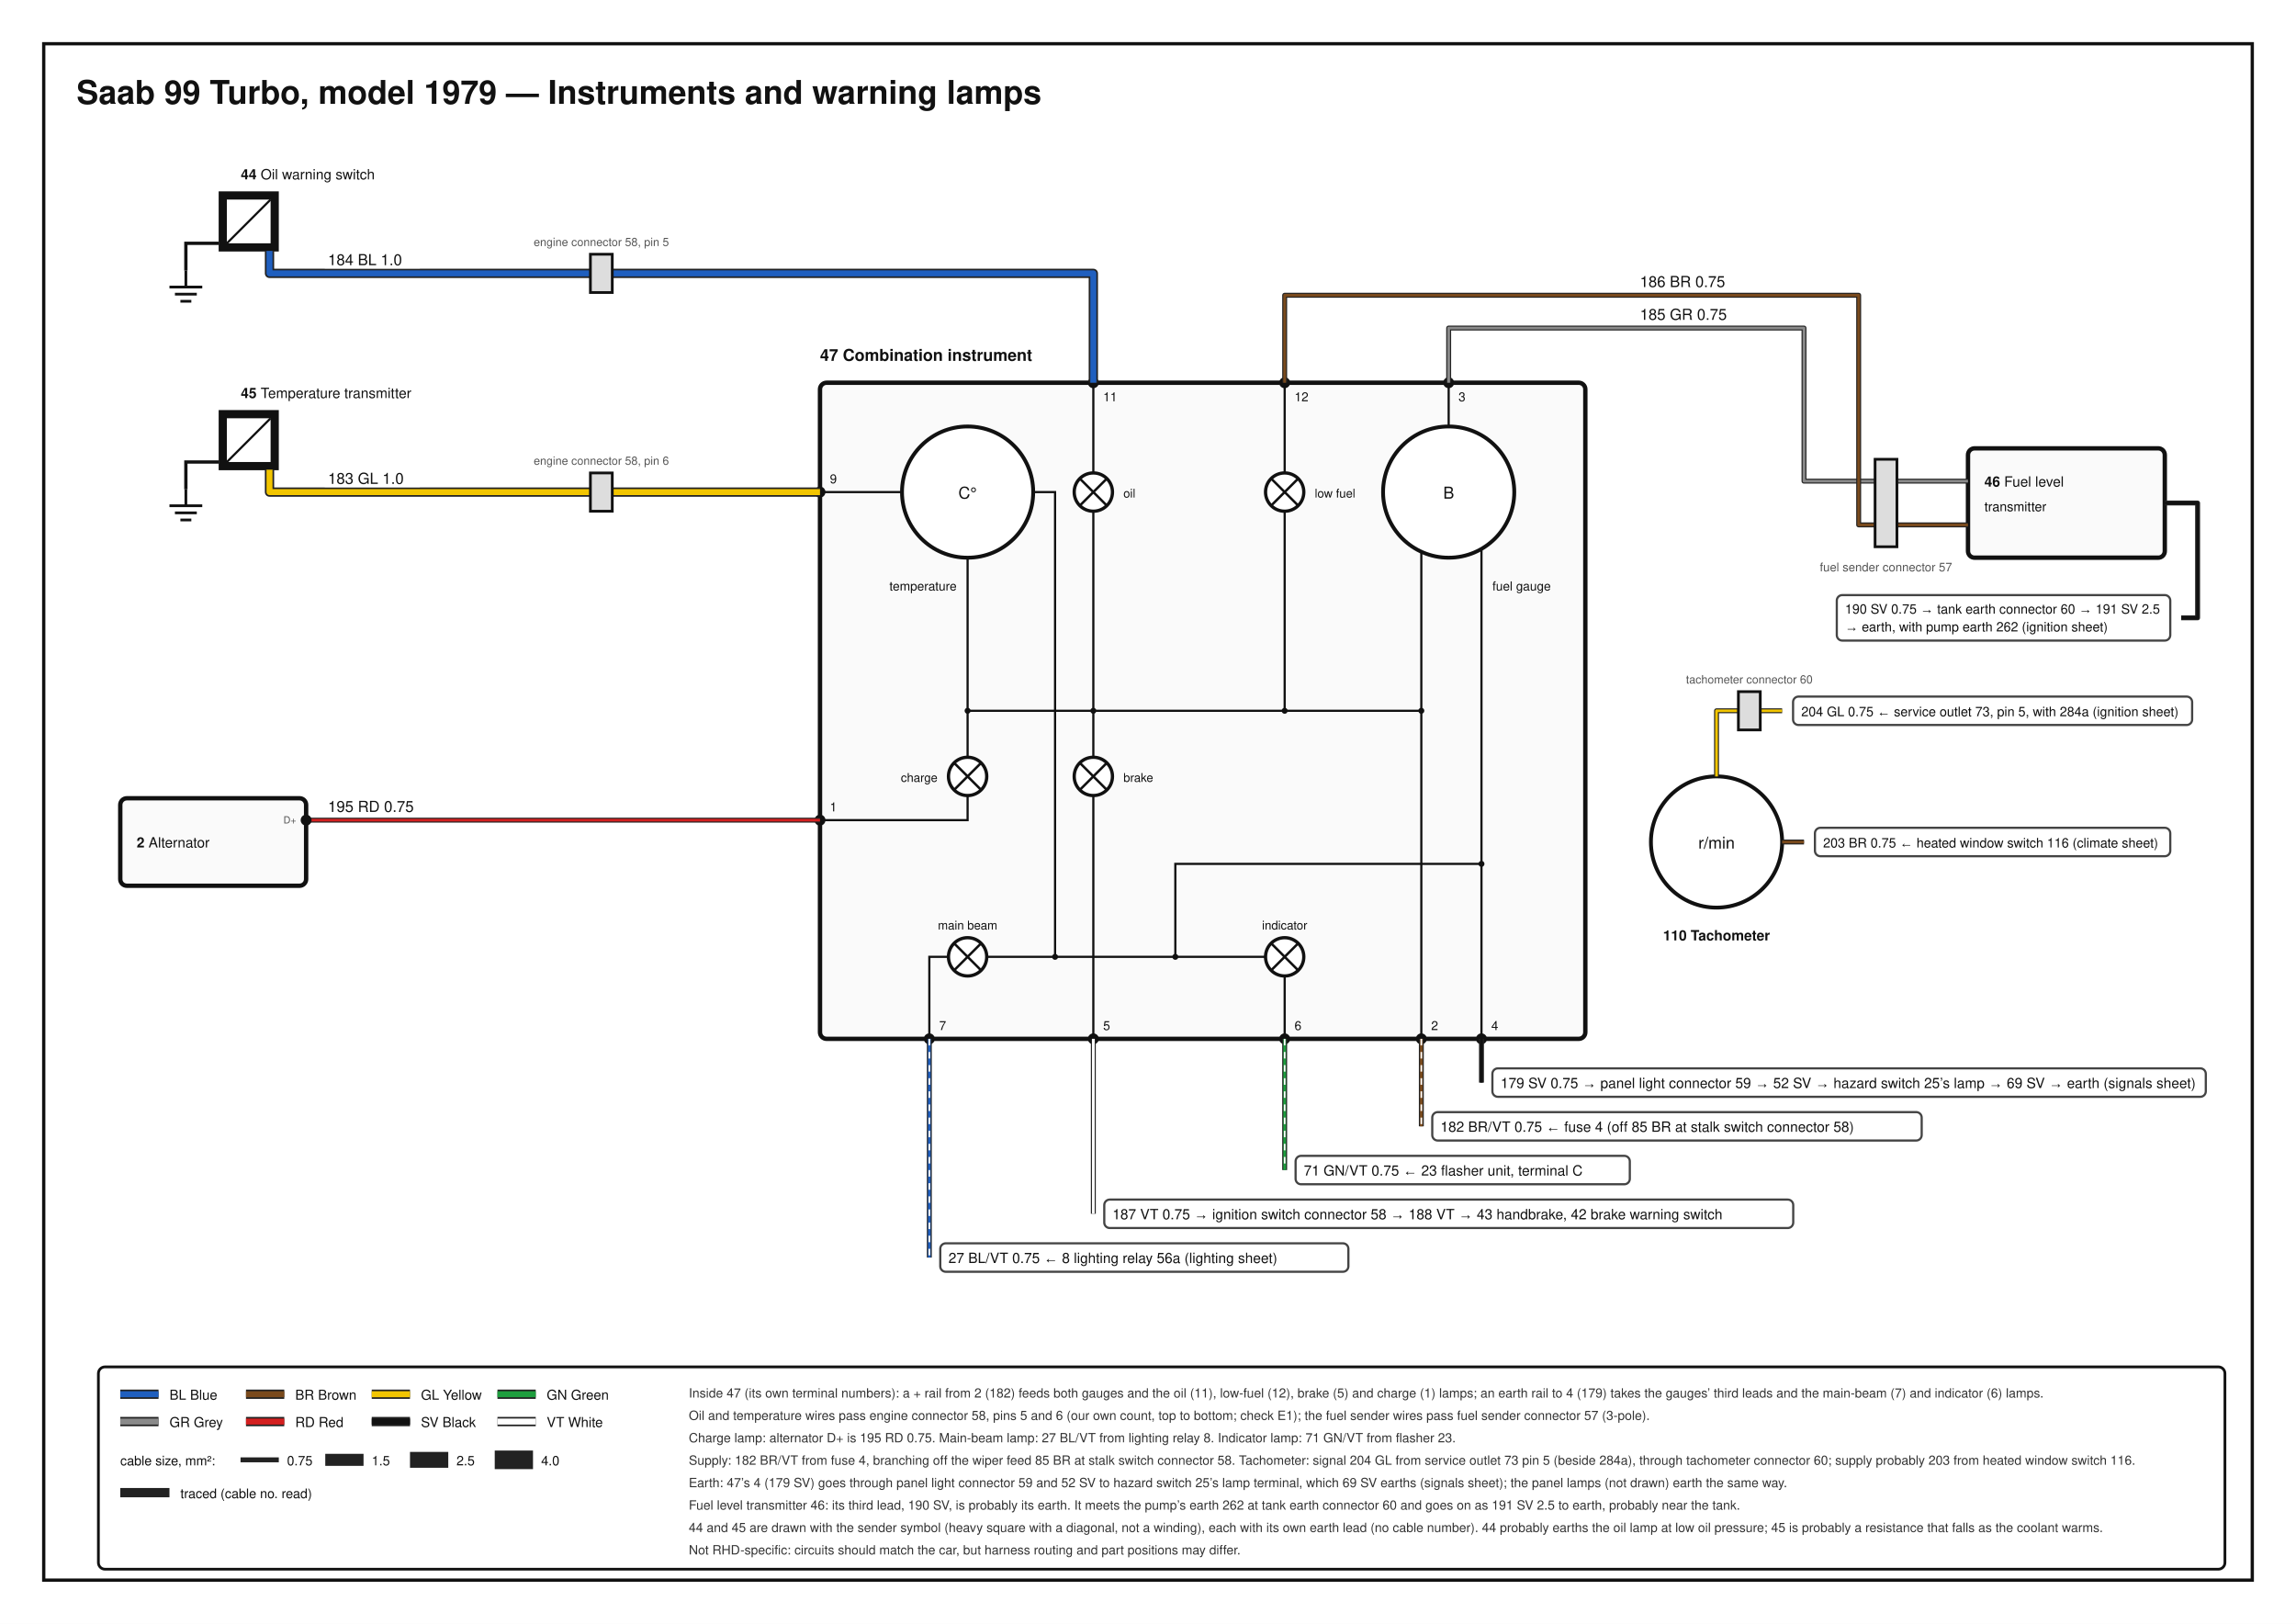
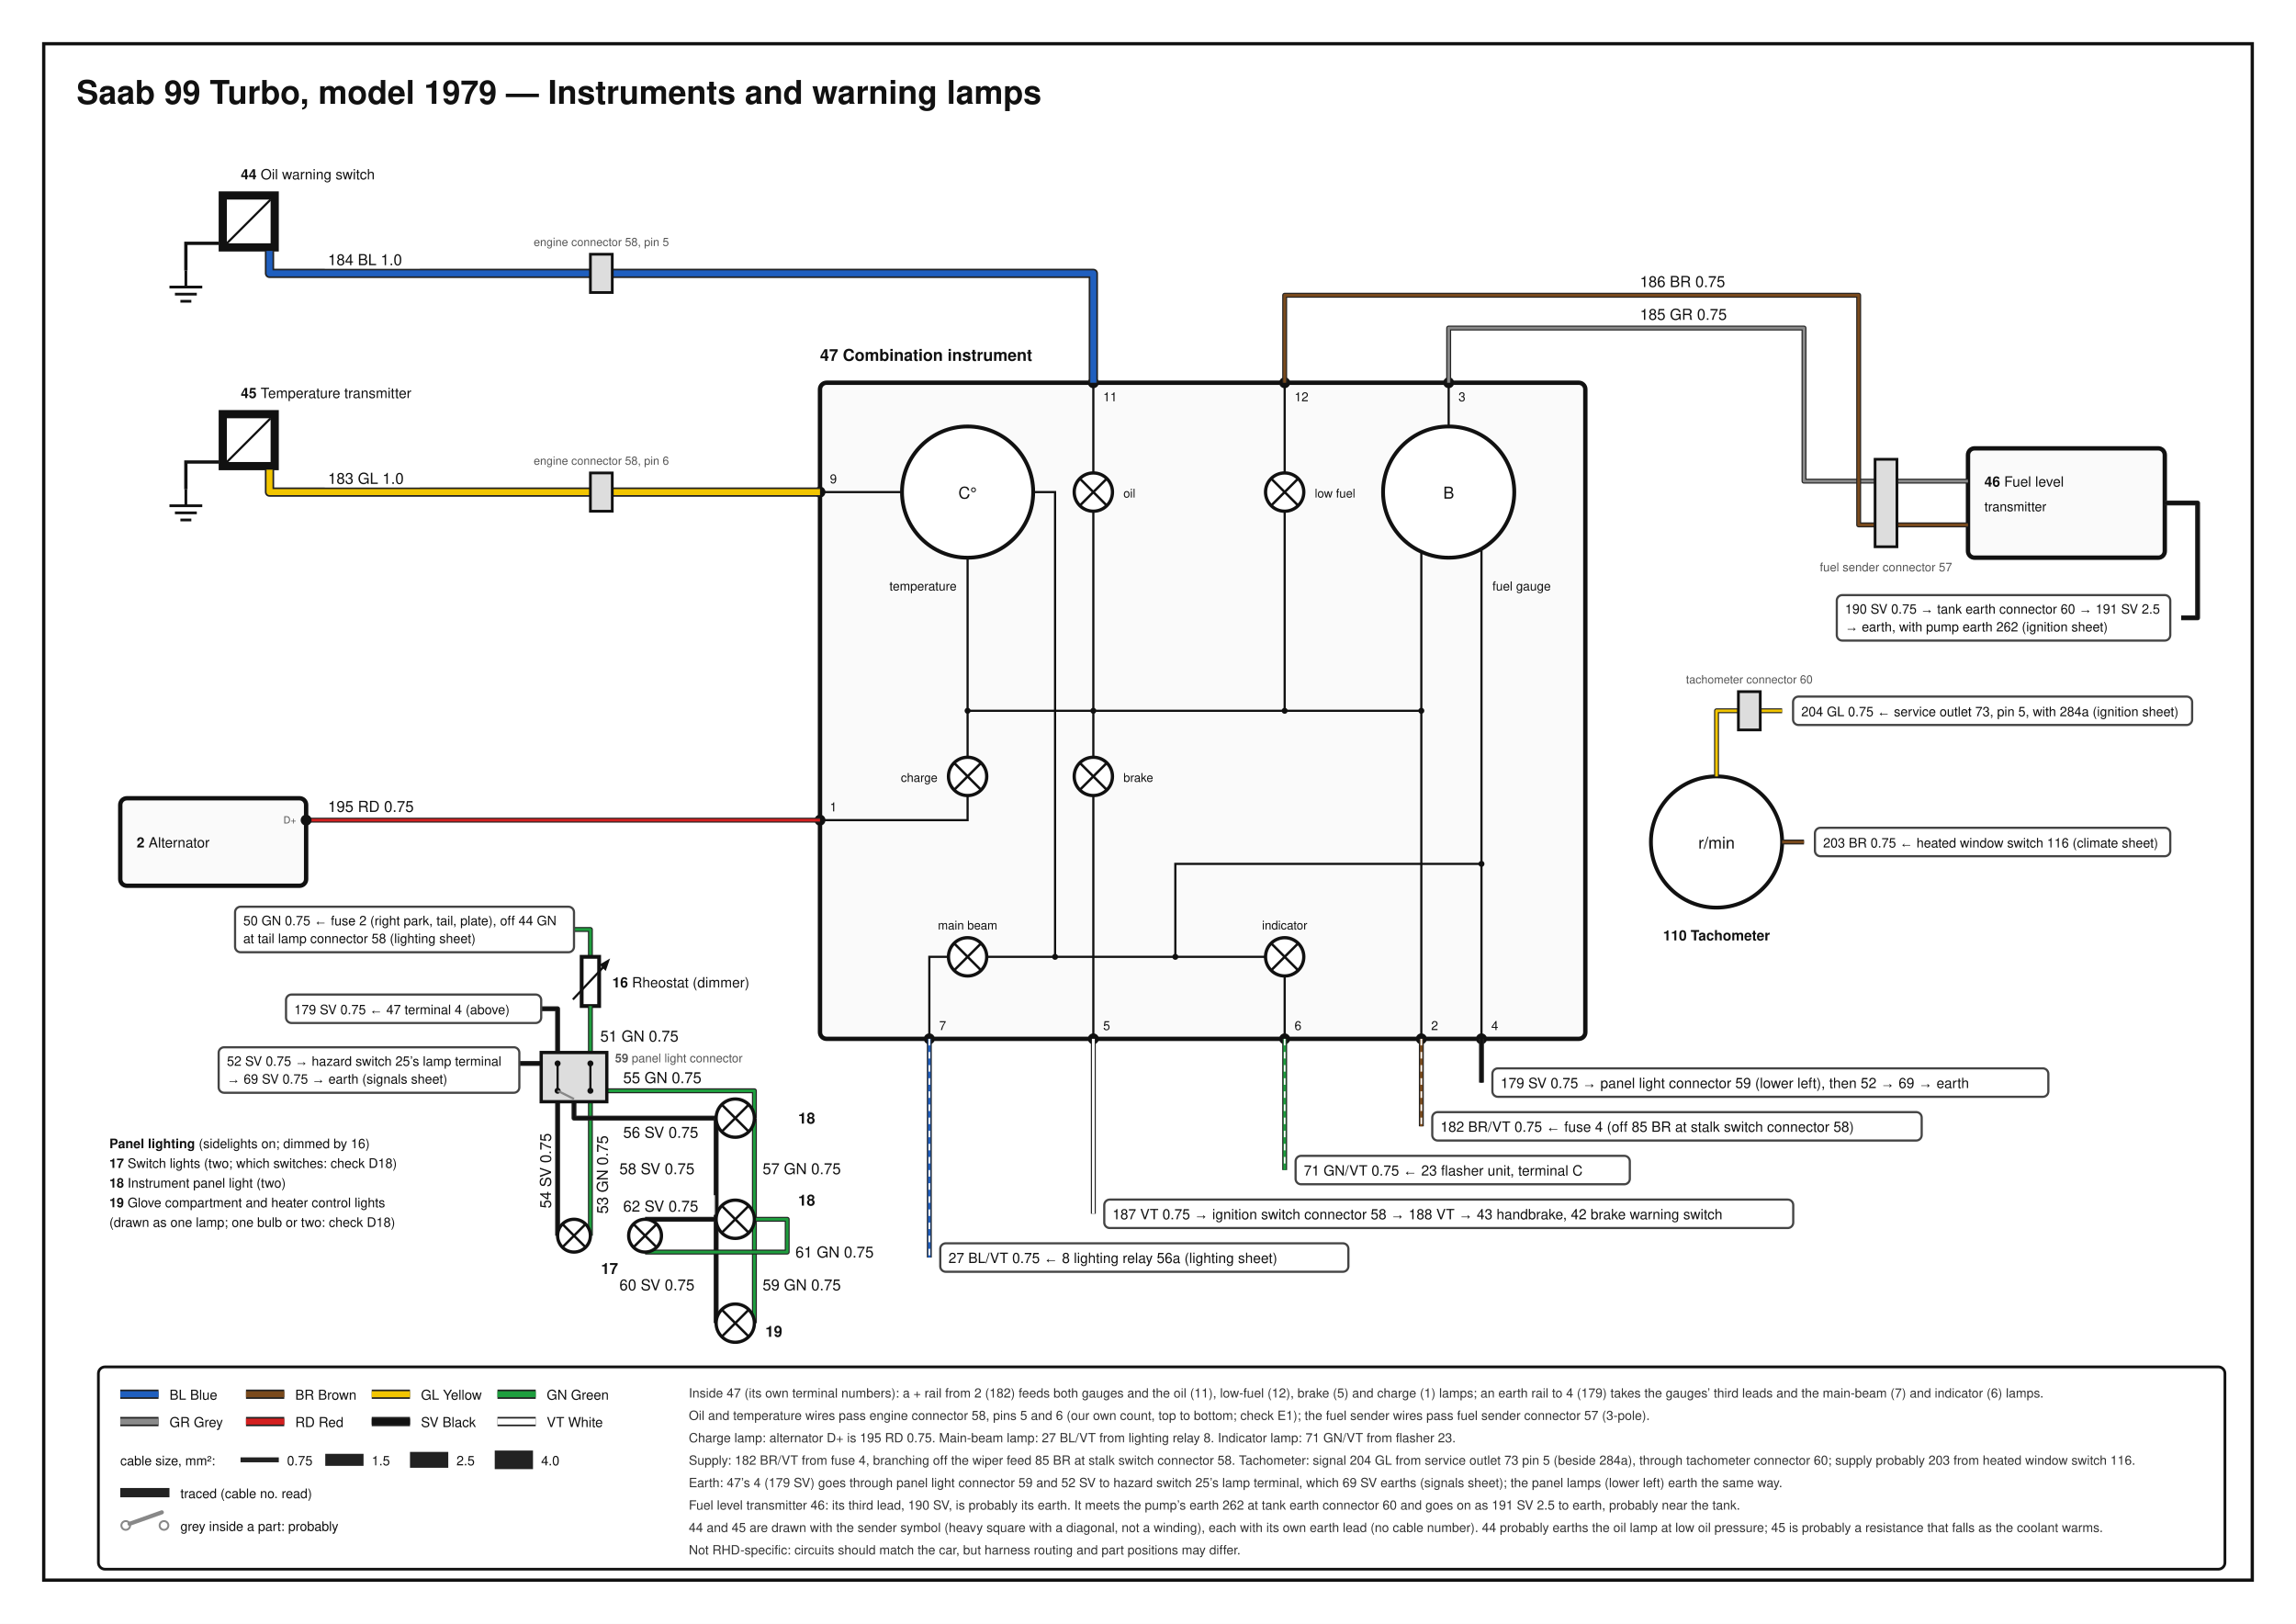
<svg xmlns="http://www.w3.org/2000/svg" width="420mm" height="297mm" viewBox="0 0 420 297" font-family="Helvetica, Arial, sans-serif">
  <rect width="420" height="297" fill="#fff" />
  <rect x="8" y="8" width="404" height="281" fill="none" stroke="#111" stroke-width=".6" />
  <text x="14" y="19" font-size="6" text-anchor="start" font-weight="bold" fill="#111">Saab 99 Turbo, model 1979 — Instruments and warning lamps</text>
  <rect x="150" y="70" width="140" height="120" rx="1.2" fill="#fafafa" stroke="#111" stroke-width="0.8" />
  <text x="150" y="66" font-size="3" text-anchor="start" font-weight="bold" fill="#111">47 Combination instrument</text>
  <circle cx="150" cy="90" r="1.0" fill="#111" />
  <text x="151.8" y="88.4" font-size="2.3" text-anchor="start" font-weight="normal" fill="#111">9</text>
  <circle cx="150" cy="150" r="1.0" fill="#111" />
  <text x="151.8" y="148.4" font-size="2.3" text-anchor="start" font-weight="normal" fill="#111">1</text>
  <circle cx="200" cy="70" r="1.0" fill="#111" />
  <text x="201.8" y="73.4" font-size="2.3" text-anchor="start" font-weight="normal" fill="#111">11</text>
  <circle cx="235" cy="70" r="1.0" fill="#111" />
  <text x="236.8" y="73.4" font-size="2.3" text-anchor="start" font-weight="normal" fill="#111">12</text>
  <circle cx="265" cy="70" r="1.0" fill="#111" />
  <text x="266.8" y="73.4" font-size="2.3" text-anchor="start" font-weight="normal" fill="#111">3</text>
  <circle cx="170" cy="190" r="1.0" fill="#111" />
  <text x="171.8" y="188.4" font-size="2.3" text-anchor="start" font-weight="normal" fill="#111">7</text>
  <circle cx="200" cy="190" r="1.0" fill="#111" />
  <text x="201.8" y="188.4" font-size="2.3" text-anchor="start" font-weight="normal" fill="#111">5</text>
  <circle cx="235" cy="190" r="1.0" fill="#111" />
  <text x="236.8" y="188.4" font-size="2.3" text-anchor="start" font-weight="normal" fill="#111">6</text>
  <circle cx="260" cy="190" r="1.0" fill="#111" />
  <text x="261.8" y="188.4" font-size="2.3" text-anchor="start" font-weight="normal" fill="#111">2</text>
  <circle cx="271" cy="190" r="1.0" fill="#111" />
  <text x="272.8" y="188.4" font-size="2.3" text-anchor="start" font-weight="normal" fill="#111">4</text>
  <circle cx="177" cy="90" r="12" fill="#fff" stroke="#111" stroke-width=".7" />
  <text x="177" y="91.2" font-size="3" text-anchor="middle" font-weight="normal" fill="#111">C°</text>
  <path d="M150,90 L165,90" fill="none" stroke="#111" stroke-width=".4" />
  <text x="175" y="108" font-size="2.3" text-anchor="end" font-weight="normal" fill="#111">temperature</text>
  <path d="M177,102 L177,130" fill="none" stroke="#111" stroke-width=".4" />
  <circle cx="177" cy="130" r=".55" fill="#111" />
  <path d="M189,90 L193,90 L193,175" fill="none" stroke="#111" stroke-width=".4" />
  <circle cx="193" cy="175" r=".55" fill="#111" />
  <circle cx="265" cy="90" r="12" fill="#fff" stroke="#111" stroke-width=".7" />
  <text x="265" y="91.2" font-size="3" text-anchor="middle" font-weight="normal" fill="#111">B</text>
  <path d="M265,70 L265,78" fill="none" stroke="#111" stroke-width=".4" />
  <text x="273" y="108" font-size="2.3" text-anchor="start" font-weight="normal" fill="#111">fuel gauge</text>
  <path d="M260,100.91 L260,190" fill="none" stroke="#111" stroke-width=".4" />
  <circle cx="260" cy="130" r=".55" fill="#111" />
  <path d="M271,100.39 L271,190" fill="none" stroke="#111" stroke-width=".4" />
  <circle cx="271" cy="158" r=".55" fill="#111" />
  <path d="M177,130 L260,130" fill="none" stroke="#111" stroke-width=".4" />
  <path d="M200,70 L200,86.5" fill="none" stroke="#111" stroke-width=".4" />
  <circle cx="200" cy="90" r="3.5" fill="#fff" stroke="#111" stroke-width=".6" />
  <path d="M197.55,87.55 L202.45,92.45 M197.55,92.45 L202.45,87.55" stroke="#111" stroke-width=".45" />
  <path d="M200,93.5 L200,130" fill="none" stroke="#111" stroke-width=".4" />
  <circle cx="200" cy="130" r=".55" fill="#111" />
  <text x="205.5" y="91" font-size="2.2" text-anchor="start" font-weight="normal" fill="#111">oil</text>
  <path d="M235,70 L235,86.5" fill="none" stroke="#111" stroke-width=".4" />
  <circle cx="235" cy="90" r="3.5" fill="#fff" stroke="#111" stroke-width=".6" />
  <path d="M232.55,87.55 L237.45,92.45 M232.55,92.45 L237.45,87.55" stroke="#111" stroke-width=".45" />
  <path d="M235,93.5 L235,130" fill="none" stroke="#111" stroke-width=".4" />
  <circle cx="235" cy="130" r=".55" fill="#111" />
  <text x="240.5" y="91" font-size="2.2" text-anchor="start" font-weight="normal" fill="#111">low fuel</text>
  <path d="M200,130 L200,138.5" fill="none" stroke="#111" stroke-width=".4" />
  <circle cx="200" cy="142" r="3.5" fill="#fff" stroke="#111" stroke-width=".6" />
  <path d="M197.55,139.55 L202.45,144.45 M197.55,144.45 L202.45,139.55" stroke="#111" stroke-width=".45" />
  <path d="M200,145.5 L200,190" fill="none" stroke="#111" stroke-width=".4" />
  <text x="205.5" y="143" font-size="2.2" text-anchor="start" font-weight="normal" fill="#111">brake</text>
  <path d="M177,130 L177,138.5" fill="none" stroke="#111" stroke-width=".4" />
  <circle cx="177" cy="142" r="3.5" fill="#fff" stroke="#111" stroke-width=".6" />
  <path d="M174.55,139.55 L179.45,144.45 M174.55,144.45 L179.45,139.55" stroke="#111" stroke-width=".45" />
  <path d="M177,145.5 L177,150 L150,150" fill="none" stroke="#111" stroke-width=".4" />
  <text x="171.5" y="143" font-size="2.2" text-anchor="end" font-weight="normal" fill="#111">charge</text>
  <circle cx="177" cy="175" r="3.5" fill="#fff" stroke="#111" stroke-width=".6" />
  <path d="M174.55,172.55 L179.45,177.45 M174.55,177.45 L179.45,172.55" stroke="#111" stroke-width=".45" />
  <path d="M173.5,175 L170,175 L170,190" fill="none" stroke="#111" stroke-width=".4" />
  <text x="177" y="170" font-size="2.2" text-anchor="middle" font-weight="normal" fill="#111">main beam</text>
  <path d="M180.5,175 L231.5,175" fill="none" stroke="#111" stroke-width=".4" />
  <circle cx="215" cy="175" r=".55" fill="#111" />
  <path d="M215,175 L215,158 L271,158" fill="none" stroke="#111" stroke-width=".4" />
  <circle cx="235" cy="175" r="3.5" fill="#fff" stroke="#111" stroke-width=".6" />
  <path d="M232.55,172.55 L237.45,177.45 M232.55,177.45 L237.45,172.55" stroke="#111" stroke-width=".45" />
  <path d="M235,178.5 L235,190" fill="none" stroke="#111" stroke-width=".4" />
  <text x="235" y="170" font-size="2.2" text-anchor="middle" font-weight="normal" fill="#111">indicator</text>
  <rect x="40.75" y="35.75" width="9.5" height="9.5" fill="#fff" stroke="#111" stroke-width="1.5" />
  <path d="M41.5,44.5 L49.5,36.5" stroke="#111" stroke-width=".4" />
  <path d="M40,44.5 h-6 v5" stroke="#111" stroke-width=".6" fill="none" />
  <path d="M34,49.5 v3 M31,52.5 h6 M32,53.8 h4 M33,55.1 h2" stroke="#111" stroke-width=".5" fill="none" />
  <text x="45.5" y="32.8" font-size="2.6" text-anchor="middle" font-weight="bold" fill="#111">44</text>
  <text x="47.69" y="32.8" font-size="2.6" text-anchor="start" font-weight="normal" fill="#111">Oil warning switch</text>
  <path d="M49.3,45.9 L49.3,50 L200,50 L200,70" fill="none" stroke="#222" stroke-width="1.7" stroke-linejoin="round" />
  <path d="M49.3,45.9 L49.3,50 L200,50 L200,70" fill="none" stroke="#1f5fbf" stroke-width="1.1" stroke-linejoin="round" />
  <rect x="59.4" y="45.5" width="17.4" height="3.6" fill="#fff" opacity=".85" />
  <text x="60" y="48.5" font-size="2.8" text-anchor="start" font-weight="normal" fill="#111">184 BL 1.0</text>
  <rect x="108" y="46.5" width="4" height="7" fill="#ddd" stroke="#111" stroke-width=".5" />
  <text x="110" y="45.0" font-size="2.1" text-anchor="middle" font-weight="normal" fill="#555">engine connector 58, pin 5</text>
  <rect x="40.75" y="75.75" width="9.5" height="9.5" fill="#fff" stroke="#111" stroke-width="1.5" />
  <path d="M41.5,84.5 L49.5,76.5" stroke="#111" stroke-width=".4" />
  <path d="M40,84.5 h-6 v5" stroke="#111" stroke-width=".6" fill="none" />
  <path d="M34,89.5 v3 M31,92.5 h6 M32,93.8 h4 M33,95.1 h2" stroke="#111" stroke-width=".5" fill="none" />
  <text x="45.5" y="72.8" font-size="2.6" text-anchor="middle" font-weight="bold" fill="#111">45</text>
  <text x="47.69" y="72.8" font-size="2.6" text-anchor="start" font-weight="normal" fill="#111">Temperature transmitter</text>
  <path d="M49.3,85.9 L49.3,90 L150,90" fill="none" stroke="#222" stroke-width="1.7" stroke-linejoin="round" />
  <path d="M49.3,85.9 L49.3,90 L150,90" fill="none" stroke="#f2c500" stroke-width="1.1" stroke-linejoin="round" />
  <rect x="59.4" y="85.5" width="17.4" height="3.6" fill="#fff" opacity=".85" />
  <text x="60" y="88.5" font-size="2.8" text-anchor="start" font-weight="normal" fill="#111">183 GL 1.0</text>
  <rect x="108" y="86.5" width="4" height="7" fill="#ddd" stroke="#111" stroke-width=".5" />
  <text x="110" y="85.0" font-size="2.1" text-anchor="middle" font-weight="normal" fill="#555">engine connector 58, pin 6</text>
  <rect x="22" y="146" width="34" height="16" rx="1.2" fill="#fafafa" stroke="#111" stroke-width="0.8" />
  <text x="25" y="155" font-size="2.6" text-anchor="start" font-weight="normal" fill="#111">
    <tspan font-weight="bold">2</tspan> Alternator</text>
  <path d="M56,150 L150,150" fill="none" stroke="#222" stroke-width="0.9" stroke-linejoin="round" />
  <path d="M56,150 L150,150" fill="none" stroke="#d42020" stroke-width="0.5" stroke-linejoin="round" />
  <rect x="59.4" y="145.5" width="19.02" height="3.6" fill="#fff" opacity=".85" />
  <text x="60" y="148.5" font-size="2.8" text-anchor="start" font-weight="normal" fill="#111">195 RD 0.75</text>
  <circle cx="56" cy="150" r="1.0" fill="#111" />
  <text x="54.2" y="150.6" font-size="1.8" text-anchor="end" font-weight="normal" fill="#555">D+</text>
  <rect x="360" y="82" width="36" height="20" rx="1.2" fill="#fafafa" stroke="#111" stroke-width="0.8" />
  <text x="363" y="89" font-size="2.6" text-anchor="start" font-weight="normal" fill="#111">
    <tspan font-weight="bold">46</tspan> Fuel level</text>
  <text x="363" y="93.5" font-size="2.4" text-anchor="start" font-weight="normal" fill="#111">transmitter</text>
  <path d="M360,88 L330,88 L330,60 L265,60 L265,70" fill="none" stroke="#222" stroke-width="0.9" stroke-linejoin="round" />
  <path d="M360,88 L330,88 L330,60 L265,60 L265,70" fill="none" stroke="#8a8a8a" stroke-width="0.5" stroke-linejoin="round" />
  <rect x="299.4" y="55.5" width="19.02" height="3.6" fill="#fff" opacity=".85" />
  <text x="300" y="58.5" font-size="2.8" text-anchor="start" font-weight="normal" fill="#111">185 GR 0.75</text>
  <path d="M360,96 L340,96 L340,54 L235,54 L235,70" fill="none" stroke="#222" stroke-width="0.9" stroke-linejoin="round" />
  <path d="M360,96 L340,96 L340,54 L235,54 L235,70" fill="none" stroke="#7a4a1c" stroke-width="0.5" stroke-linejoin="round" />
  <rect x="299.4" y="49.5" width="19.02" height="3.6" fill="#fff" opacity=".85" />
  <text x="300" y="52.5" font-size="2.8" text-anchor="start" font-weight="normal" fill="#111">186 BR 0.75</text>
  <rect x="343" y="84" width="4" height="16" fill="#ddd" stroke="#111" stroke-width=".5" />
  <text x="345" y="104.5" font-size="2.2" text-anchor="middle" font-weight="normal" fill="#555">fuel sender connector 57</text>
  <path d="M396,92 L402,92 L402,113 L399,113" fill="none" stroke="#222" stroke-width="0.9" stroke-linejoin="round" />
  <path d="M396,92 L402,92 L402,113 L399,113" fill="none" stroke="#111111" stroke-width="0.5" stroke-linejoin="round" />
  <rect x="336" y="108.84" width="61" height="8.32" rx="1" fill="#fff" stroke="#444" stroke-width=".4" />
  <text x="337.5" y="112.23" font-size="2.4" text-anchor="start" font-weight="normal" fill="#111">190 SV 0.75 <tspan font-family="Arial">→</tspan> tank earth connector 60 <tspan font-family="Arial">→</tspan> 191 SV 2.5</text>
  <text x="337.5" y="115.49" font-size="2.4" text-anchor="start" font-weight="normal" fill="#111">
    <tspan font-family="Arial">→</tspan> earth, with pump earth 262 (ignition sheet)</text>
  <circle cx="314" cy="154" r="12" fill="#fff" stroke="#111" stroke-width=".7" />
  <text x="314" y="155.2" font-size="3" text-anchor="middle" font-weight="normal" fill="#111">r/min</text>
  <text x="314" y="172" font-size="2.6" text-anchor="middle" font-weight="bold" fill="#111">110 Tachometer</text>
  <path d="M326,154 L330,154" fill="none" stroke="#222" stroke-width="0.9" stroke-linejoin="round" />
  <path d="M326,154 L330,154" fill="none" stroke="#7a4a1c" stroke-width="0.5" stroke-linejoin="round" />
  <rect x="332" y="151.4" width="65" height="5.2" rx="1" fill="#fff" stroke="#444" stroke-width=".4" />
  <text x="333.5" y="155" font-size="2.4" text-anchor="start" font-weight="normal" fill="#111">203 BR 0.75 <tspan font-family="Arial">←</tspan> heated window switch 116 (climate sheet)</text>
  <path d="M314,142 L314,130 L326,130" fill="none" stroke="#222" stroke-width="0.9" stroke-linejoin="round" />
  <path d="M314,142 L314,130 L326,130" fill="none" stroke="#f2c500" stroke-width="0.5" stroke-linejoin="round" />
  <rect x="318" y="126.5" width="4" height="7" fill="#ddd" stroke="#111" stroke-width=".5" />
  <text x="320" y="125.0" font-size="2.1" text-anchor="middle" font-weight="normal" fill="#555">tachometer connector 60</text>
  <rect x="328" y="127.4" width="73" height="5.2" rx="1" fill="#fff" stroke="#444" stroke-width=".4" />
  <text x="329.5" y="131" font-size="2.4" text-anchor="start" font-weight="normal" fill="#111">204 GL 0.75 <tspan font-family="Arial">←</tspan> service outlet 73, pin 5, with 284a (ignition sheet)</text>
  <path d="M271,190 L271,198" fill="none" stroke="#222" stroke-width="0.9" stroke-linejoin="round" />
  <path d="M271,190 L271,198" fill="none" stroke="#111111" stroke-width="0.5" stroke-linejoin="round" />
-   <rect x="273" y="195.4" width="130.5" height="5.2" rx="1" fill="#fff" stroke="#444" stroke-width=".4" />
-   <text x="274.5" y="199" font-size="2.6" text-anchor="start" font-weight="normal" fill="#111">179 SV 0.75 <tspan font-family="Arial">→</tspan> panel light connector 59 <tspan font-family="Arial">→</tspan> 52 SV <tspan font-family="Arial">→</tspan> hazard switch 25’s lamp <tspan font-family="Arial">→</tspan> 69 SV <tspan font-family="Arial">→</tspan> earth (signals sheet)</text>
+   <rect x="273" y="195.4" width="101.696" height="5.2" rx="1" fill="#fff" stroke="#444" stroke-width=".4" />
+   <text x="274.5" y="199" font-size="2.6" text-anchor="start" font-weight="normal" fill="#111">179 SV 0.75 <tspan font-family="Arial">→</tspan> panel light connector 59 (lower left), then 52 <tspan font-family="Arial">→</tspan> 69 <tspan font-family="Arial">→</tspan> earth</text>
  <path d="M260,190 L260,206" fill="none" stroke="#222" stroke-width="0.9" stroke-linejoin="round" />
  <path d="M260,190 L260,206" fill="none" stroke="#7a4a1c" stroke-width="0.5" stroke-linejoin="round" />
  <path d="M260,190 L260,206" fill="none" stroke="#ffffff" stroke-width="0.3" stroke-dasharray="1.2 1.2" />
  <rect x="262" y="203.4" width="89.528" height="5.2" rx="1" fill="#fff" stroke="#444" stroke-width=".4" />
  <text x="263.5" y="207" font-size="2.6" text-anchor="start" font-weight="normal" fill="#111">182 BR/VT 0.75 <tspan font-family="Arial">←</tspan> fuse 4 (off 85 BR at stalk switch connector 58)</text>
  <path d="M235,190 L235,214" fill="none" stroke="#222" stroke-width="0.9" stroke-linejoin="round" />
  <path d="M235,190 L235,214" fill="none" stroke="#1e9e3e" stroke-width="0.5" stroke-linejoin="round" />
  <path d="M235,190 L235,214" fill="none" stroke="#ffffff" stroke-width="0.3" stroke-dasharray="1.2 1.2" />
  <rect x="237" y="211.4" width="61.136" height="5.2" rx="1" fill="#fff" stroke="#444" stroke-width=".4" />
  <text x="238.5" y="215" font-size="2.6" text-anchor="start" font-weight="normal" fill="#111">71 GN/VT 0.75 <tspan font-family="Arial">←</tspan> 23 flasher unit, terminal C</text>
  <path d="M200,190 L200,222" fill="none" stroke="#222" stroke-width="0.9" stroke-linejoin="round" />
  <path d="M200,190 L200,222" fill="none" stroke="#ffffff" stroke-width="0.5" stroke-linejoin="round" />
  <rect x="202" y="219.4" width="126.032" height="5.2" rx="1" fill="#fff" stroke="#444" stroke-width=".4" />
  <text x="203.5" y="223" font-size="2.6" text-anchor="start" font-weight="normal" fill="#111">187 VT 0.75 <tspan font-family="Arial">→</tspan> ignition switch connector 58 <tspan font-family="Arial">→</tspan> 188 VT <tspan font-family="Arial">→</tspan> 43 handbrake, 42 brake warning switch</text>
  <path d="M170,190 L170,230" fill="none" stroke="#222" stroke-width="0.9" stroke-linejoin="round" />
  <path d="M170,190 L170,230" fill="none" stroke="#1f5fbf" stroke-width="0.5" stroke-linejoin="round" />
  <path d="M170,190 L170,230" fill="none" stroke="#ffffff" stroke-width="0.3" stroke-dasharray="1.2 1.2" />
  <rect x="172" y="227.4" width="74.656" height="5.2" rx="1" fill="#fff" stroke="#444" stroke-width=".4" />
  <text x="173.5" y="231" font-size="2.6" text-anchor="start" font-weight="normal" fill="#111">27 BL/VT 0.75 <tspan font-family="Arial">←</tspan> 8 lighting relay 56a (lighting sheet)</text>
+   <path d="M105,170 L108,170 L108,175" fill="none" stroke="#222" stroke-width="0.9" stroke-linejoin="round" />
+   <path d="M105,170 L108,170 L108,175" fill="none" stroke="#1e9e3e" stroke-width="0.5" stroke-linejoin="round" />
+   <rect x="43" y="165.84" width="62" height="8.32" rx="1" fill="#fff" stroke="#444" stroke-width=".4" />
+   <text x="44.5" y="169.23" font-size="2.4" text-anchor="start" font-weight="normal" fill="#111">50 GN 0.75 <tspan font-family="Arial">←</tspan> fuse 2 (right park, tail, plate), off 44 GN</text>
+   <text x="44.5" y="172.49" font-size="2.4" text-anchor="start" font-weight="normal" fill="#111">at tail lamp connector 58 (lighting sheet)</text>
+   <rect x="106.4" y="175" width="3.2" height="9" fill="#fff" stroke="#111" stroke-width=".7" />
+   <path d="M104.8,182.8 L111.0,176.2" stroke="#111" stroke-width=".4" />
+   <path d="M111.6,175.3 L109.7,176.4 L110.8,177.6 Z" fill="#111" />
+   <text x="112" y="180.6" font-size="2.6" text-anchor="start" font-weight="normal" fill="#111">
+     <tspan font-weight="bold">16</tspan> Rheostat (dimmer)</text>
+   <path d="M108,184 L108,194.5" fill="none" stroke="#222" stroke-width="0.9" stroke-linejoin="round" />
+   <path d="M108,184 L108,194.5" fill="none" stroke="#1e9e3e" stroke-width="0.5" stroke-linejoin="round" />
+   <rect x="109.2" y="187.5" width="17.4" height="3.6" fill="#fff" opacity=".85" />
+   <text x="109.8" y="190.5" font-size="2.8" text-anchor="start" font-weight="normal" fill="#111">51 GN 0.75</text>
+   <path d="M102,194.5 L102,184.5 L99,184.5" fill="none" stroke="#222" stroke-width="0.9" stroke-linejoin="round" />
+   <path d="M102,194.5 L102,184.5 L99,184.5" fill="none" stroke="#111111" stroke-width="0.5" stroke-linejoin="round" />
+   <rect x="52.32" y="181.9" width="46.68" height="5.2" rx="1" fill="#fff" stroke="#444" stroke-width=".4" />
+   <text x="53.82" y="185.5" font-size="2.4" text-anchor="start" font-weight="normal" fill="#111">179 SV 0.75 <tspan font-family="Arial">←</tspan> 47 terminal 4 (above)</text>
+   <path d="M102,194.5 L95,194.5" fill="none" stroke="#222" stroke-width="0.9" stroke-linejoin="round" />
+   <path d="M102,194.5 L95,194.5" fill="none" stroke="#111111" stroke-width="0.5" stroke-linejoin="round" />
+   <rect x="40" y="191.54" width="55" height="8.32" rx="1" fill="#fff" stroke="#444" stroke-width=".4" />
+   <text x="41.5" y="194.93" font-size="2.4" text-anchor="start" font-weight="normal" fill="#111">52 SV 0.75 <tspan font-family="Arial">→</tspan> hazard switch 25’s lamp terminal</text>
+   <text x="41.5" y="198.19" font-size="2.4" text-anchor="start" font-weight="normal" fill="#111">
+     <tspan font-family="Arial">→</tspan> 69 SV 0.75 <tspan font-family="Arial">→</tspan> earth (signals sheet)</text>
+   <path d="M102,199.5 L102,226" fill="none" stroke="#222" stroke-width="0.9" stroke-linejoin="round" />
+   <path d="M102,199.5 L102,226" fill="none" stroke="#111111" stroke-width="0.5" stroke-linejoin="round" />
+   <text x="100.8" y="221" font-size="2.8" text-anchor="start" font-weight="normal" fill="#111" transform="rotate(-90 100.8 221)">54 SV 0.75</text>
+   <path d="M108,199.5 L108,226" fill="none" stroke="#222" stroke-width="0.9" stroke-linejoin="round" />
+   <path d="M108,199.5 L108,226" fill="none" stroke="#1e9e3e" stroke-width="0.5" stroke-linejoin="round" />
+   <text x="111.2" y="222" font-size="2.8" text-anchor="start" font-weight="normal" fill="#111" transform="rotate(-90 111.2 222)">53 GN 0.75</text>
+   <path d="M108,199.5 L138,199.5 L138,204.5" fill="none" stroke="#222" stroke-width="0.9" stroke-linejoin="round" />
+   <path d="M108,199.5 L138,199.5 L138,204.5" fill="none" stroke="#1e9e3e" stroke-width="0.5" stroke-linejoin="round" />
+   <rect x="113.4" y="195.1" width="17.4" height="3.6" fill="#fff" opacity=".85" />
+   <text x="114" y="198.1" font-size="2.8" text-anchor="start" font-weight="normal" fill="#111">55 GN 0.75</text>
+   <path d="M105,201.0 L105,204.5 L131,204.5" fill="none" stroke="#222" stroke-width="0.9" stroke-linejoin="round" />
+   <path d="M105,201.0 L105,204.5 L131,204.5" fill="none" stroke="#111111" stroke-width="0.5" stroke-linejoin="round" />
+   <rect x="113.4" y="205.1" width="17.4" height="3.6" fill="#fff" opacity=".85" />
+   <text x="114" y="208.1" font-size="2.8" text-anchor="start" font-weight="normal" fill="#111">56 SV 0.75</text>
+   <rect x="99" y="192.5" width="12" height="9.0" fill="#ddd" stroke="#111" stroke-width=".6" />
+   <path d="M102,194.5 L102,199.5" fill="none" stroke="#111" stroke-width=".4" />
+   <circle cx="102" cy="194.5" r=".55" fill="#111" />
+   <circle cx="102" cy="199.5" r=".55" fill="#111" />
+   <path d="M108,194.5 L108,199.5" fill="none" stroke="#111" stroke-width=".4" />
+   <circle cx="108" cy="194.5" r=".55" fill="#111" />
+   <circle cx="108" cy="199.5" r=".55" fill="#111" />
+   <path d="M102,199.5 L105,201" fill="none" stroke="#888" stroke-width=".4" />
+   <text x="112.5" y="194.3" font-size="2.2" text-anchor="start" font-weight="normal" fill="#555">
+     <tspan font-weight="bold">59</tspan> panel light connector</text>
+   <path d="M138,204.5 L138,223" fill="none" stroke="#222" stroke-width="0.9" stroke-linejoin="round" />
+   <path d="M138,204.5 L138,223" fill="none" stroke="#1e9e3e" stroke-width="0.5" stroke-linejoin="round" />
+   <rect x="138.9" y="211.75" width="17.4" height="3.6" fill="#fff" opacity=".85" />
+   <text x="139.5" y="214.75" font-size="2.8" text-anchor="start" font-weight="normal" fill="#111">57 GN 0.75</text>
+   <path d="M131,204.5 L131,223" fill="none" stroke="#222" stroke-width="0.9" stroke-linejoin="round" />
+   <path d="M131,204.5 L131,223" fill="none" stroke="#111111" stroke-width="0.5" stroke-linejoin="round" />
+   <rect x="112.7" y="211.75" width="17.4" height="3.6" fill="#fff" opacity=".85" />
+   <text x="113.3" y="214.75" font-size="2.8" text-anchor="start" font-weight="normal" fill="#111">58 SV 0.75</text>
+   <path d="M138,223 L138,242" fill="none" stroke="#222" stroke-width="0.9" stroke-linejoin="round" />
+   <path d="M138,223 L138,242" fill="none" stroke="#1e9e3e" stroke-width="0.5" stroke-linejoin="round" />
+   <rect x="138.9" y="233.0" width="17.4" height="3.6" fill="#fff" opacity=".85" />
+   <text x="139.5" y="236.0" font-size="2.8" text-anchor="start" font-weight="normal" fill="#111">59 GN 0.75</text>
+   <path d="M131,223 L131,242" fill="none" stroke="#222" stroke-width="0.9" stroke-linejoin="round" />
+   <path d="M131,223 L131,242" fill="none" stroke="#111111" stroke-width="0.5" stroke-linejoin="round" />
+   <rect x="112.7" y="233.0" width="17.4" height="3.6" fill="#fff" opacity=".85" />
+   <text x="113.3" y="236.0" font-size="2.8" text-anchor="start" font-weight="normal" fill="#111">60 SV 0.75</text>
+   <path d="M131,223 L118,223" fill="none" stroke="#222" stroke-width="0.9" stroke-linejoin="round" />
+   <path d="M131,223 L118,223" fill="none" stroke="#111111" stroke-width="0.5" stroke-linejoin="round" />
+   <rect x="113.4" y="218.6" width="17.4" height="3.6" fill="#fff" opacity=".85" />
+   <text x="114" y="221.6" font-size="2.8" text-anchor="start" font-weight="normal" fill="#111">62 SV 0.75</text>
+   <path d="M118,229 L144,229 L144,223 L138,223" fill="none" stroke="#222" stroke-width="0.9" stroke-linejoin="round" />
+   <path d="M118,229 L144,229 L144,223 L138,223" fill="none" stroke="#1e9e3e" stroke-width="0.5" stroke-linejoin="round" />
+   <rect x="144.9" y="227.0" width="17.4" height="3.6" fill="#fff" opacity=".85" />
+   <text x="145.5" y="230" font-size="2.8" text-anchor="start" font-weight="normal" fill="#111">61 GN 0.75</text>
+   <circle cx="134.5" cy="204.5" r="3.5" fill="#fff" stroke="#111" stroke-width=".6" />
+   <path d="M132.05,202.05 L136.95,206.95 M132.05,206.95 L136.95,202.05" stroke="#111" stroke-width=".45" />
+   <circle cx="134.5" cy="223" r="3.5" fill="#fff" stroke="#111" stroke-width=".6" />
+   <path d="M132.05,220.55 L136.95,225.45 M132.05,225.45 L136.95,220.55" stroke="#111" stroke-width=".45" />
+   <circle cx="134.5" cy="242" r="3.5" fill="#fff" stroke="#111" stroke-width=".6" />
+   <path d="M132.05,239.55 L136.95,244.45 M132.05,244.45 L136.95,239.55" stroke="#111" stroke-width=".45" />
+   <circle cx="105" cy="226" r="3" fill="#fff" stroke="#111" stroke-width=".6" />
+   <path d="M102.9,223.9 L107.1,228.1 M102.9,228.1 L107.1,223.9" stroke="#111" stroke-width=".45" />
+   <circle cx="118" cy="226" r="3" fill="#fff" stroke="#111" stroke-width=".6" />
+   <path d="M115.9,223.9 L120.1,228.1 M115.9,228.1 L120.1,223.9" stroke="#111" stroke-width=".45" />
+   <text x="146" y="205.5" font-size="2.8" text-anchor="start" font-weight="bold" fill="#111">18</text>
+   <text x="146" y="220.5" font-size="2.8" text-anchor="start" font-weight="bold" fill="#111">18</text>
+   <text x="140" y="244.5" font-size="2.8" text-anchor="start" font-weight="bold" fill="#111">19</text>
+   <text x="111.5" y="233" font-size="2.8" text-anchor="middle" font-weight="bold" fill="#111">17</text>
+   <text x="20" y="210.0" font-size="2.4" text-anchor="start" font-weight="normal" fill="#111">
+     <tspan font-weight="bold">Panel lighting</tspan> (sidelights on; dimmed by 16)</text>
+   <text x="20" y="213.6" font-size="2.4" text-anchor="start" font-weight="normal" fill="#111">
+     <tspan font-weight="bold">17</tspan> Switch lights (two; which switches: check D18)</text>
+   <text x="20" y="217.2" font-size="2.4" text-anchor="start" font-weight="normal" fill="#111">
+     <tspan font-weight="bold">18</tspan> Instrument panel light (two)</text>
+   <text x="20" y="220.8" font-size="2.4" text-anchor="start" font-weight="normal" fill="#111">
+     <tspan font-weight="bold">19</tspan> Glove compartment and heater control lights</text>
+   <text x="20" y="224.4" font-size="2.4" text-anchor="start" font-weight="normal" fill="#111">(drawn as one lamp; one bulb or two: check D18)</text>
  <rect x="18" y="250" width="389" height="37" rx="1.2" fill="#fff" stroke="#111" stroke-width="0.5" />
  <path d="M22,255 h7" stroke="#222" stroke-width="1.7" />
  <path d="M22,255 h7" stroke="#1f5fbf" stroke-width="1.1" />
  <text x="31" y="256" font-size="2.5" text-anchor="start" font-weight="normal" fill="#111">BL Blue</text>
  <path d="M45,255 h7" stroke="#222" stroke-width="1.7" />
  <path d="M45,255 h7" stroke="#7a4a1c" stroke-width="1.1" />
  <text x="54" y="256" font-size="2.5" text-anchor="start" font-weight="normal" fill="#111">BR Brown</text>
  <path d="M68,255 h7" stroke="#222" stroke-width="1.7" />
  <path d="M68,255 h7" stroke="#f2c500" stroke-width="1.1" />
  <text x="77" y="256" font-size="2.5" text-anchor="start" font-weight="normal" fill="#111">GL Yellow</text>
  <path d="M91,255 h7" stroke="#222" stroke-width="1.7" />
  <path d="M91,255 h7" stroke="#1e9e3e" stroke-width="1.1" />
  <text x="100" y="256" font-size="2.5" text-anchor="start" font-weight="normal" fill="#111">GN Green</text>
  <path d="M22,260 h7" stroke="#222" stroke-width="1.7" />
  <path d="M22,260 h7" stroke="#8a8a8a" stroke-width="1.1" />
  <text x="31" y="261" font-size="2.5" text-anchor="start" font-weight="normal" fill="#111">GR Grey</text>
  <path d="M45,260 h7" stroke="#222" stroke-width="1.7" />
  <path d="M45,260 h7" stroke="#d42020" stroke-width="1.1" />
  <text x="54" y="261" font-size="2.5" text-anchor="start" font-weight="normal" fill="#111">RD Red</text>
  <path d="M68,260 h7" stroke="#222" stroke-width="1.7" />
  <path d="M68,260 h7" stroke="#111111" stroke-width="1.1" />
  <text x="77" y="261" font-size="2.5" text-anchor="start" font-weight="normal" fill="#111">SV Black</text>
  <path d="M91,260 h7" stroke="#222" stroke-width="1.7" />
  <path d="M91,260 h7" stroke="#ffffff" stroke-width="1.1" />
  <text x="100" y="261" font-size="2.5" text-anchor="start" font-weight="normal" fill="#111">VT White</text>
  <text x="22" y="268" font-size="2.4" text-anchor="start" font-weight="normal" fill="#111">cable size, mm²:</text>
  <path d="M44,267 h7" stroke="#222" stroke-width="0.9" />
  <text x="52.5" y="268" font-size="2.4" text-anchor="start" font-weight="normal" fill="#111">0.75</text>
  <path d="M59.5,267 h7" stroke="#222" stroke-width="2.2" />
  <text x="68.0" y="268" font-size="2.4" text-anchor="start" font-weight="normal" fill="#111">1.5</text>
  <path d="M75.0,267 h7" stroke="#222" stroke-width="2.9" />
  <text x="83.5" y="268" font-size="2.4" text-anchor="start" font-weight="normal" fill="#111">2.5</text>
  <path d="M90.5,267 h7" stroke="#222" stroke-width="3.4" />
  <text x="99.0" y="268" font-size="2.4" text-anchor="start" font-weight="normal" fill="#111">4.0</text>
  <path d="M22,273 h9" stroke="#222" stroke-width="1.7" />
  <text x="33" y="274" font-size="2.4" text-anchor="start" font-weight="normal" fill="#111">traced (cable no. read)</text>
+   <circle cx="23" cy="279" r=".8" fill="#fff" stroke="#888" stroke-width=".35" />
+   <circle cx="30" cy="279" r=".8" fill="#fff" stroke="#888" stroke-width=".35" />
+   <path d="M23.7,278.7 L29.6,276.6" stroke="#888" stroke-width=".75" stroke-linecap="round" />
+   <text x="33" y="280" font-size="2.4" text-anchor="start" font-weight="normal" fill="#111">grey inside a part: probably</text>
  <text x="126" y="255.6" font-size="2.35" text-anchor="start" font-weight="normal" fill="#333">Inside 47 (its own terminal numbers): a + rail from 2 (182) feeds both gauges and the oil (11), low-fuel (12), brake (5) and charge (1) lamps; an earth rail to 4 (179) takes the gauges’ third leads and the main-beam (7) and indicator (6) lamps.</text>
  <text x="126" y="259.7" font-size="2.35" text-anchor="start" font-weight="normal" fill="#333">Oil and temperature wires pass engine connector 58, pins 5 and 6 (our own count, top to bottom; check E1); the fuel sender wires pass fuel sender connector 57 (3-pole).</text>
  <text x="126" y="263.8" font-size="2.35" text-anchor="start" font-weight="normal" fill="#333">Charge lamp: alternator D+ is 195 RD 0.75. Main-beam lamp: 27 BL/VT from lighting relay 8. Indicator lamp: 71 GN/VT from flasher 23.</text>
  <text x="126" y="267.9" font-size="2.35" text-anchor="start" font-weight="normal" fill="#333">Supply: 182 BR/VT from fuse 4, branching off the wiper feed 85 BR at stalk switch connector 58. Tachometer: signal 204 GL from service outlet 73 pin 5 (beside 284a), through tachometer connector 60; supply probably 203 from heated window switch 116.</text>
-   <text x="126" y="272.0" font-size="2.35" text-anchor="start" font-weight="normal" fill="#333">Earth: 47’s 4 (179 SV) goes through panel light connector 59 and 52 SV to hazard switch 25’s lamp terminal, which 69 SV earths (signals sheet); the panel lamps (not drawn) earth the same way.</text>
+   <text x="126" y="272.0" font-size="2.35" text-anchor="start" font-weight="normal" fill="#333">Earth: 47’s 4 (179 SV) goes through panel light connector 59 and 52 SV to hazard switch 25’s lamp terminal, which 69 SV earths (signals sheet); the panel lamps (lower left) earth the same way.</text>
  <text x="126" y="276.1" font-size="2.35" text-anchor="start" font-weight="normal" fill="#333">Fuel level transmitter 46: its third lead, 190 SV, is probably its earth. It meets the pump’s earth 262 at tank earth connector 60 and goes on as 191 SV 2.5 to earth, probably near the tank.</text>
  <text x="126" y="280.2" font-size="2.35" text-anchor="start" font-weight="normal" fill="#333">44 and 45 are drawn with the sender symbol (heavy square with a diagonal, not a winding), each with its own earth lead (no cable number). 44 probably earths the oil lamp at low oil pressure; 45 is probably a resistance that falls as the coolant warms.</text>
  <text x="126" y="284.3" font-size="2.35" text-anchor="start" font-weight="normal" fill="#333">Not RHD-specific: circuits should match the car, but harness routing and part positions may differ.</text>
</svg>
